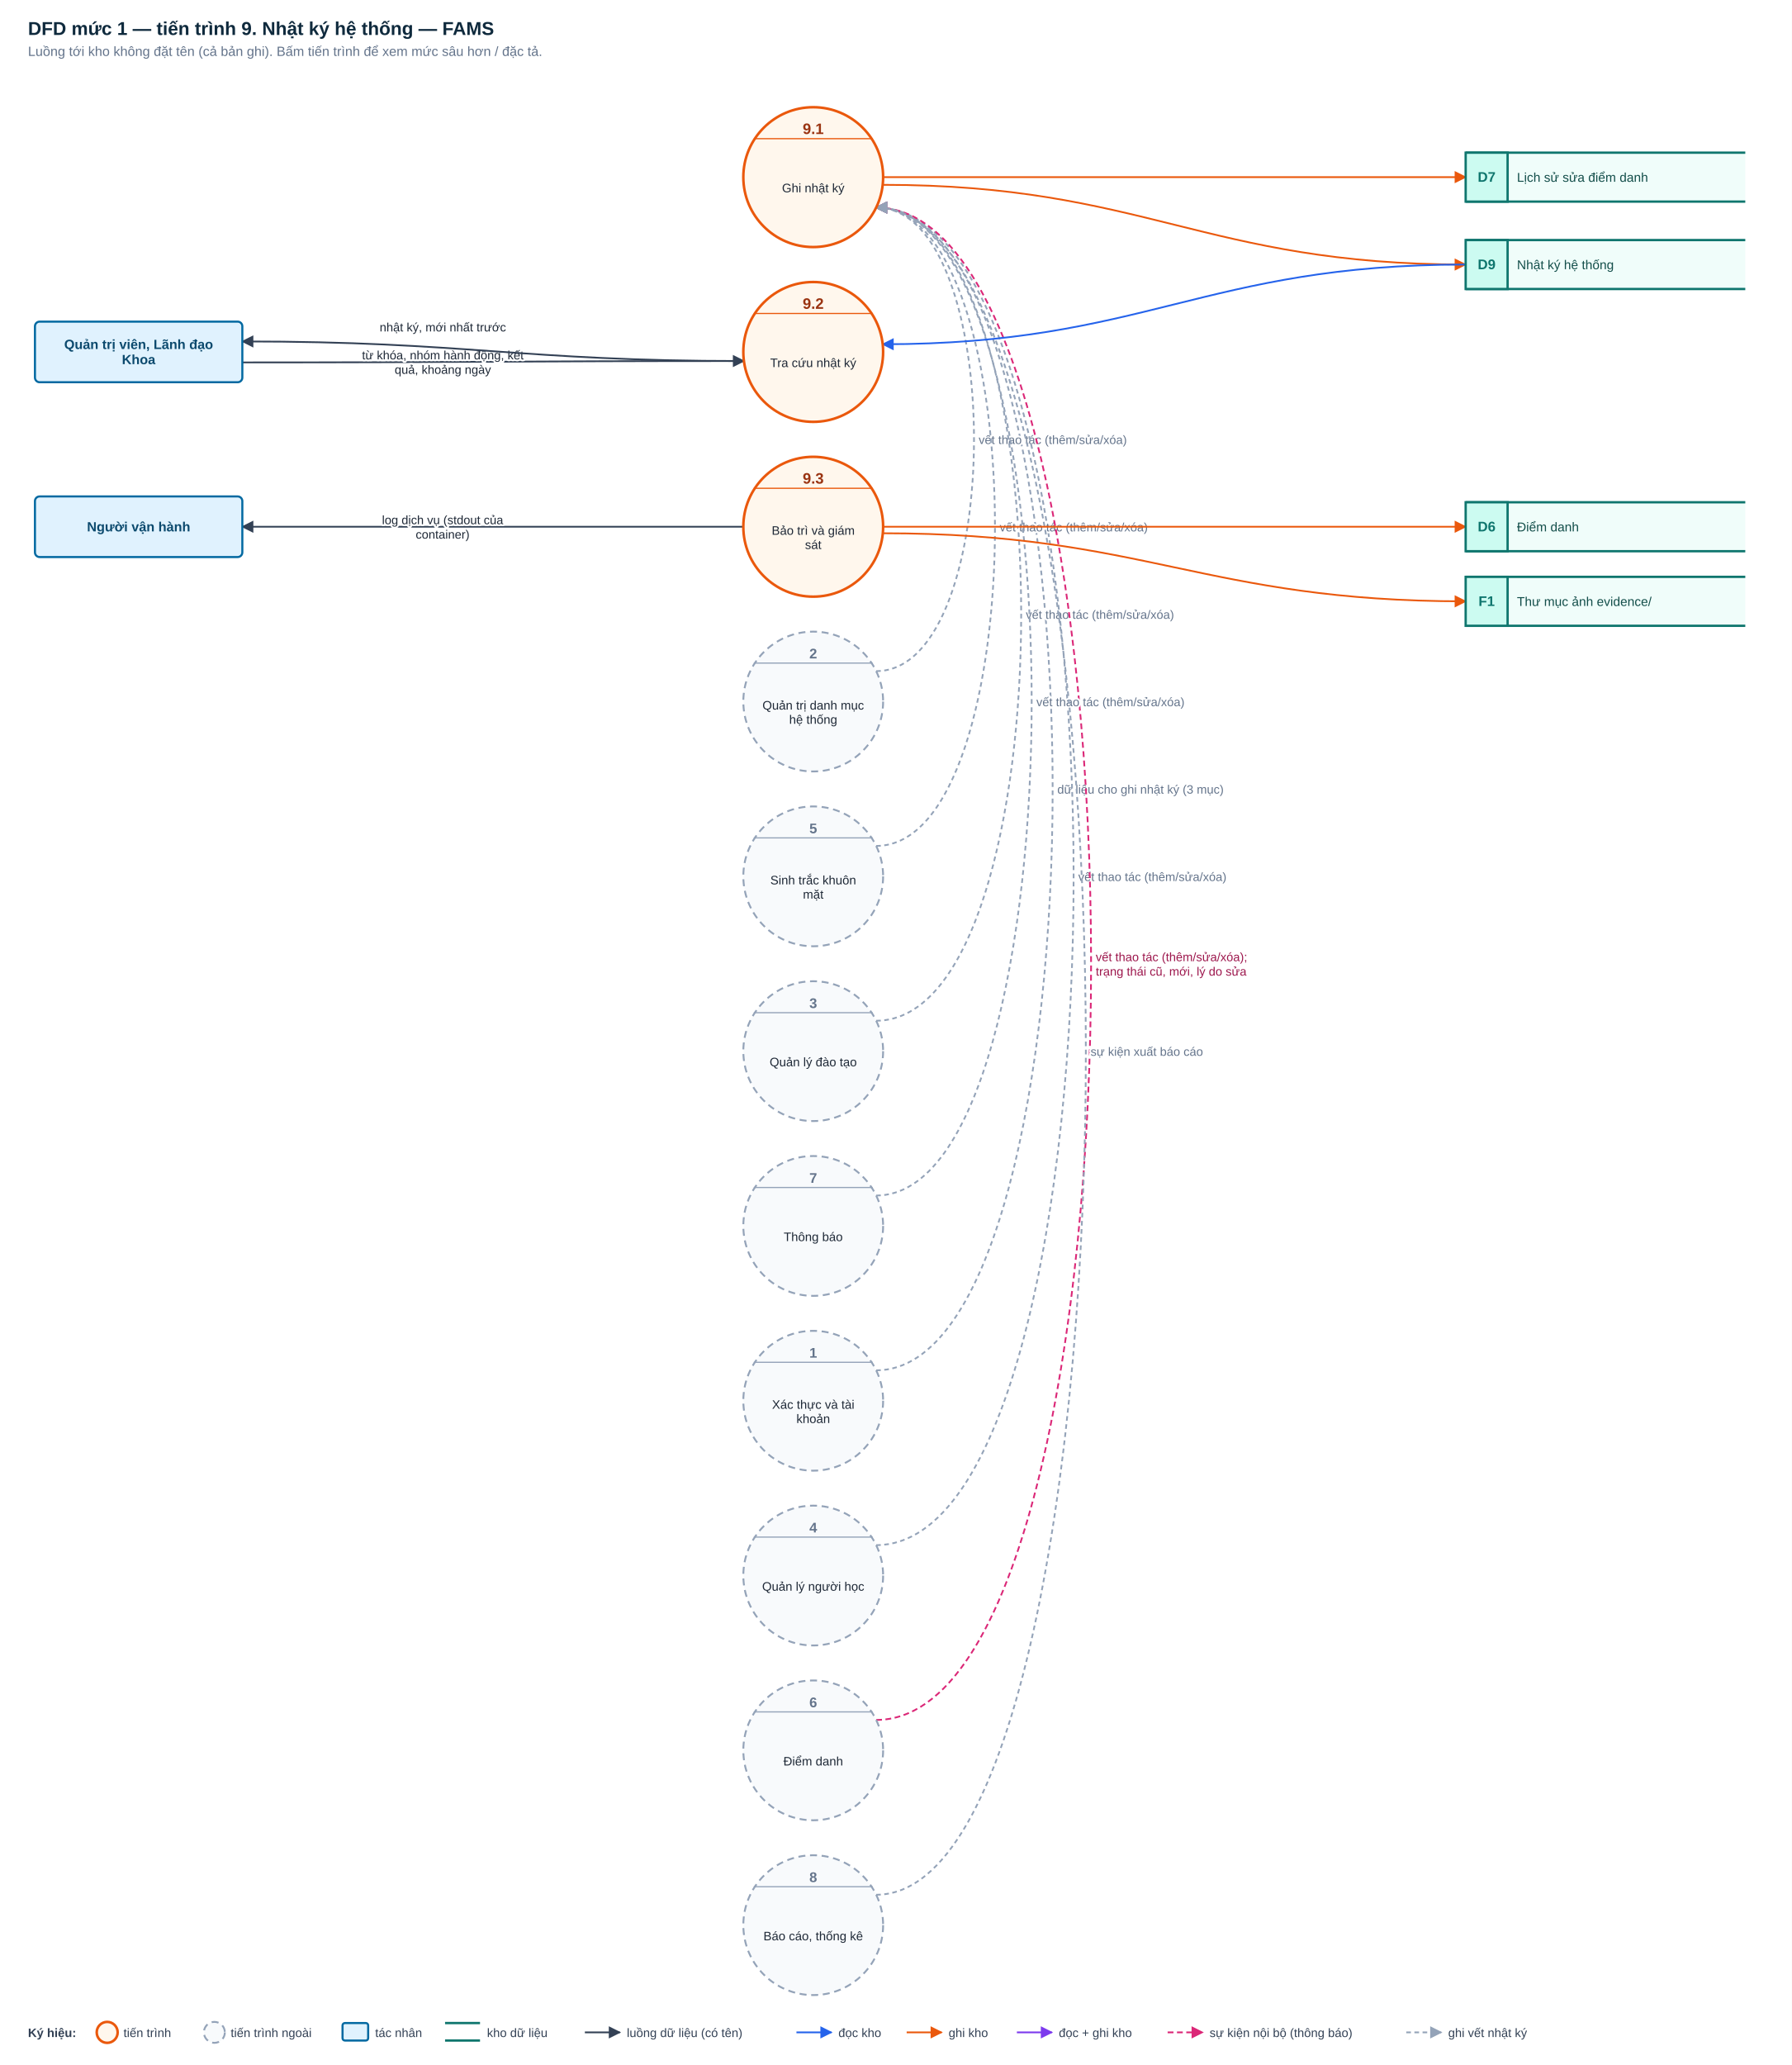
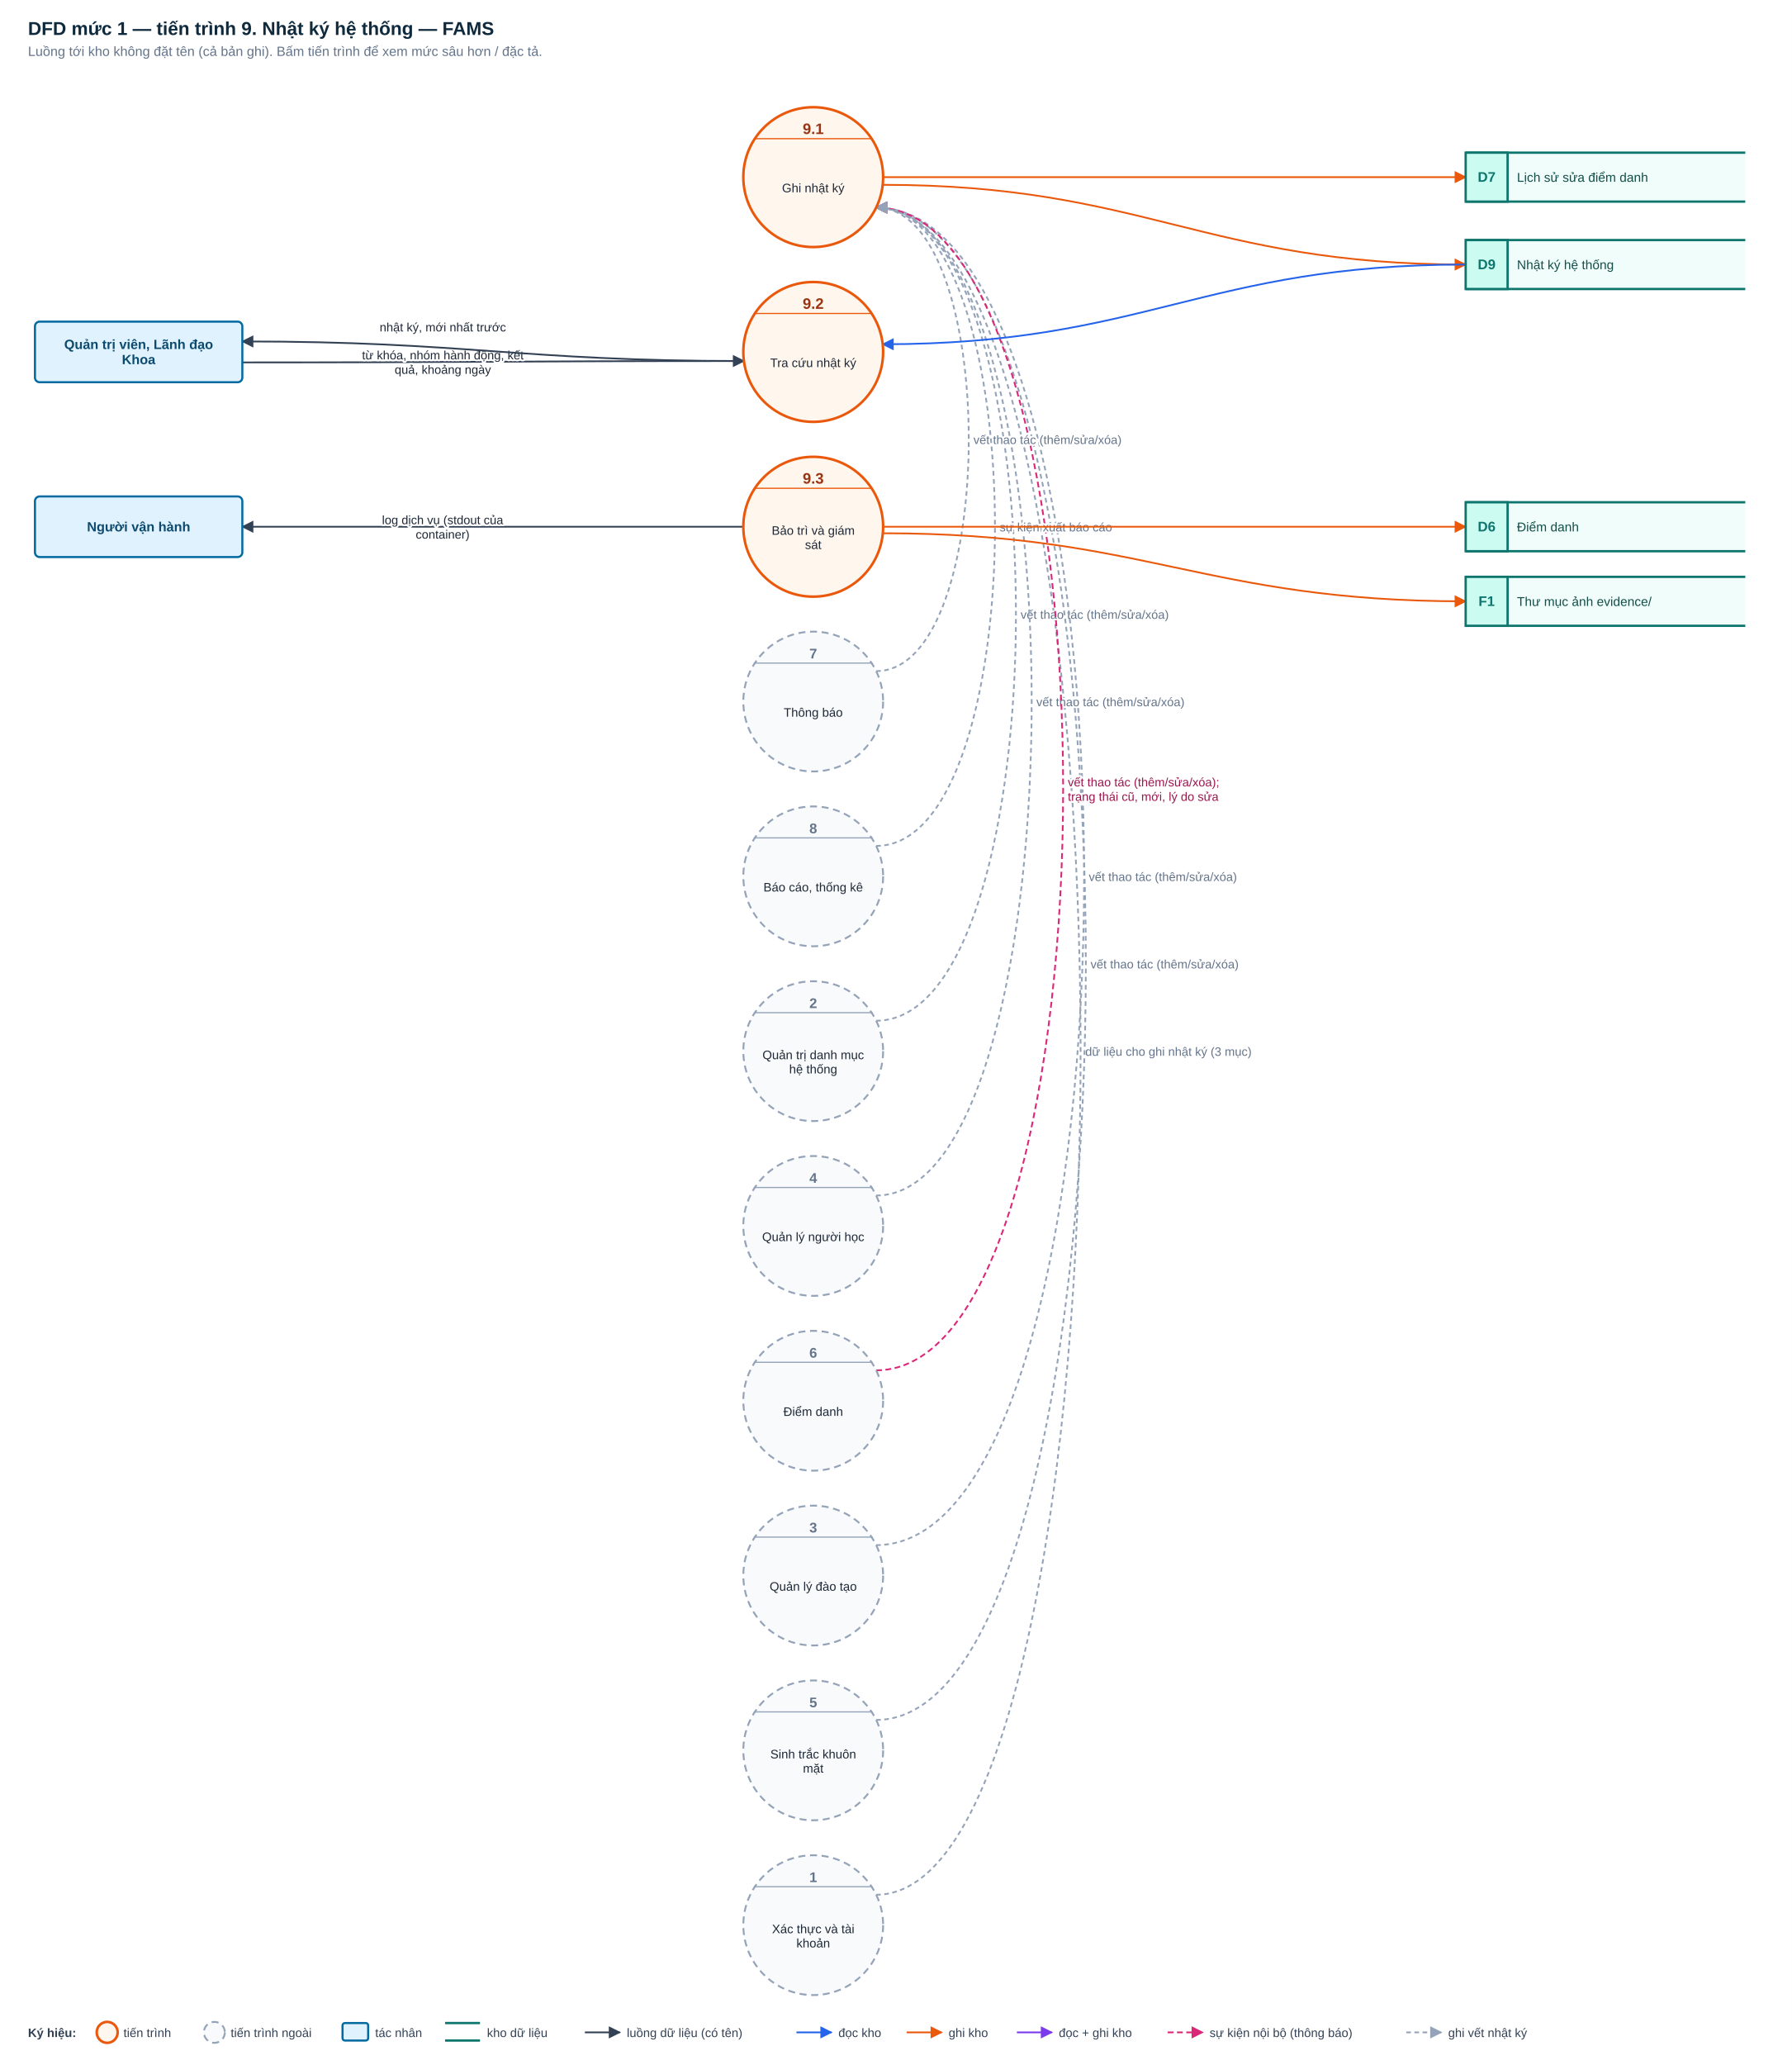
<svg xmlns="http://www.w3.org/2000/svg" width="1538" height="1772" viewBox="0 0 1538 1772">
  <style>
text{font-family:'Segoe UI',Arial,sans-serif;fill:#1f2937}
.pc{fill:#fff7ed;stroke:#ea580c;stroke-width:2.2}.px{fill:#f8fafc;stroke:#94a3b8;stroke-width:1.6;stroke-dasharray:6 4}
.pid{font-size:13px;font-weight:800;fill:#9a3412}.pxid{font-size:12px;font-weight:700;fill:#64748b}
.pn{font-size:10.6px}.en{fill:#e0f2fe;stroke:#0369a1;stroke-width:1.8}.et{font-size:11.5px;font-weight:600;fill:#0c4a6e}
.sl{stroke:#0f766e;stroke-width:2}.sc{fill:#ccfbf1;stroke:#0f766e;stroke-width:2}.sid{font-size:12px;font-weight:800;fill:#0f766e}
.st{font-size:11px;fill:#134e4a}.e{fill:none;stroke-width:1.5}.k-data{stroke:#334155}.k-read{stroke:#2563eb}
.k-write{stroke:#ea580c}.k-rw{stroke:#7c3aed}.k-event{stroke:#db2777;stroke-dasharray:5 3}
.k-audit{stroke:#94a3b8;stroke-dasharray:4 3}.lb{font-size:10.4px;paint-order:stroke;stroke:#fff;stroke-width:3.2px;
stroke-linejoin:round}.lb-audit{fill:#64748b}.lb-event{fill:#9d174d}.ttl{font-size:16px;font-weight:800;fill:#0f2a3d}
.sub{font-size:11.5px;fill:#64748b}.lg{font-size:10.5px;fill:#334155}a{cursor:pointer}a:hover .pc,a:hover .en{filter:brightness(.96)}
</style>
  <defs>
    <marker id="m-data" viewBox="0 0 10 10" refX="9" refY="5" markerWidth="7" markerHeight="7" orient="auto-start-reverse">
      <path d="M0,0 L10,5 L0,10 z" fill="#334155" />
    </marker>
    <marker id="m-read" viewBox="0 0 10 10" refX="9" refY="5" markerWidth="7" markerHeight="7" orient="auto-start-reverse">
      <path d="M0,0 L10,5 L0,10 z" fill="#2563eb" />
    </marker>
    <marker id="m-write" viewBox="0 0 10 10" refX="9" refY="5" markerWidth="7" markerHeight="7" orient="auto-start-reverse">
      <path d="M0,0 L10,5 L0,10 z" fill="#ea580c" />
    </marker>
    <marker id="m-rw" viewBox="0 0 10 10" refX="9" refY="5" markerWidth="7" markerHeight="7" orient="auto-start-reverse">
      <path d="M0,0 L10,5 L0,10 z" fill="#7c3aed" />
    </marker>
    <marker id="m-event" viewBox="0 0 10 10" refX="9" refY="5" markerWidth="7" markerHeight="7" orient="auto-start-reverse">
      <path d="M0,0 L10,5 L0,10 z" fill="#db2777" />
    </marker>
    <marker id="m-audit" viewBox="0 0 10 10" refX="9" refY="5" markerWidth="7" markerHeight="7" orient="auto-start-reverse">
      <path d="M0,0 L10,5 L0,10 z" fill="#94a3b8" />
    </marker>
  </defs>
  <rect width="100%" height="100%" fill="#ffffff" />
  <text class="ttl" x="24" y="30">DFD mức 1 — tiến trình 9. Nhật ký hệ thống — FAMS</text>
  <text class="sub" x="24" y="48">Luồng tới kho không đặt tên (cả bản ghi). Bấm tiến trình để xem mức sâu hơn / đặc tả.</text>
-   <path class="e k-audit audit" d="M752.0,1175.9 C954.0,1175.9 954.0,178.1 752.0,178.1" marker-end="url(#m-audit)" />
-   <text class="lb lb-audit audit" x="907.5" y="681.0" text-anchor="start">dữ liệu cho ghi nhật ký (3 mục)</text>
-   <path class="e k-audit audit" d="M752.0,575.9 C864.0,575.9 864.0,178.1 752.0,178.1" marker-end="url(#m-audit)" />
-   <text class="lb lb-audit audit" x="840.0" y="381.0" text-anchor="start">vết thao tác (thêm/sửa/xóa)</text>
-   <path class="e k-audit audit" d="M752.0,875.9 C918.0,875.9 918.0,178.1 752.0,178.1" marker-end="url(#m-audit)" />
-   <text class="lb lb-audit audit" x="880.5" y="531.0" text-anchor="start">vết thao tác (thêm/sửa/xóa)</text>
-   <path class="e k-audit audit" d="M752.0,1325.9 C978.0,1325.9 978.0,178.1 752.0,178.1" marker-end="url(#m-audit)" />
-   <text class="lb lb-audit audit" x="925.5" y="756.0" text-anchor="start">vết thao tác (thêm/sửa/xóa)</text>
-   <path class="e k-audit audit" d="M752.0,725.9 C888.0,725.9 888.0,178.1 752.0,178.1" marker-end="url(#m-audit)" />
-   <text class="lb lb-audit audit" x="858.0" y="456.0" text-anchor="start">vết thao tác (thêm/sửa/xóa)</text>
-   <path class="e k-event" d="M752.0,1475.9 C998.0,1475.9 998.0,178.1 752.0,178.1" marker-end="url(#m-event)" />
-   <text class="lb lb-event" x="940.5" y="824.8" text-anchor="start">vết thao tác (thêm/sửa/xóa);</text>
-   <text class="lb lb-event" x="940.5" y="837.2" text-anchor="start">trạng thái cũ, mới, lý do sửa</text>
+   <path class="e k-audit audit" d="M752.0,1625.9 C986.0,1625.9 986.0,178.1 752.0,178.1" marker-end="url(#m-audit)" />
+   <text class="lb lb-audit audit" x="931.5" y="906.0" text-anchor="start">dữ liệu cho ghi nhật ký (3 mục)</text>
+   <path class="e k-audit audit" d="M752.0,875.9 C912.0,875.9 912.0,178.1 752.0,178.1" marker-end="url(#m-audit)" />
+   <text class="lb lb-audit audit" x="876.0" y="531.0" text-anchor="start">vết thao tác (thêm/sửa/xóa)</text>
+   <path class="e k-audit audit" d="M752.0,1325.9 C990.0,1325.9 990.0,178.1 752.0,178.1" marker-end="url(#m-audit)" />
+   <text class="lb lb-audit audit" x="934.5" y="756.0" text-anchor="start">vết thao tác (thêm/sửa/xóa)</text>
  <path class="e k-audit audit" d="M752.0,1025.9 C930.0,1025.9 930.0,178.1 752.0,178.1" marker-end="url(#m-audit)" />
  <text class="lb lb-audit audit" x="889.5" y="606.0" text-anchor="start">vết thao tác (thêm/sửa/xóa)</text>
-   <path class="e k-audit audit" d="M752.0,1625.9 C992.0,1625.9 992.0,178.1 752.0,178.1" marker-end="url(#m-audit)" />
-   <text class="lb lb-audit audit" x="936.0" y="906.0" text-anchor="start">sự kiện xuất báo cáo</text>
+   <path class="e k-audit audit" d="M752.0,1475.9 C992.0,1475.9 992.0,178.1 752.0,178.1" marker-end="url(#m-audit)" />
+   <text class="lb lb-audit audit" x="936.0" y="831.0" text-anchor="start">vết thao tác (thêm/sửa/xóa)</text>
+   <path class="e k-event" d="M752.0,1175.9 C966.0,1175.9 966.0,178.1 752.0,178.1" marker-end="url(#m-event)" />
+   <text class="lb lb-event" x="916.5" y="674.8" text-anchor="start">vết thao tác (thêm/sửa/xóa);</text>
+   <text class="lb lb-event" x="916.5" y="687.2" text-anchor="start">trạng thái cũ, mới, lý do sửa</text>
+   <path class="e k-audit audit" d="M752.0,575.9 C858.0,575.9 858.0,178.1 752.0,178.1" marker-end="url(#m-audit)" />
+   <text class="lb lb-audit audit" x="835.5" y="381.0" text-anchor="start">vết thao tác (thêm/sửa/xóa)</text>
+   <path class="e k-audit audit" d="M752.0,725.9 C888.0,725.9 888.0,178.1 752.0,178.1" marker-end="url(#m-audit)" />
+   <text class="lb lb-audit audit" x="858.0" y="456.0" text-anchor="start">sự kiện xuất báo cáo</text>
  <path class="e k-write" d="M758.0,152.0 C983.0,152.0 1033.0,152.0 1258.0,152.0" marker-end="url(#m-write)" />
  <path class="e k-write" d="M757.6,158.6 C982.8,158.6 1032.8,227.0 1258.0,227.0" marker-end="url(#m-write)" />
  <path class="e k-data" d="M208.0,311.0 C401.7,311.0 444.8,309.8 638.5,309.8" marker-end="url(#m-data)" />
  <text class="lb lb-data" x="380.1" y="308.4" text-anchor="middle">từ khóa, nhóm hành động, kết</text>
  <text class="lb lb-data" x="380.1" y="320.8" text-anchor="middle">quả, khoảng ngày</text>
  <path class="e k-data" d="M638.5,309.8 C444.8,309.8 401.7,293.0 208.0,293.0" marker-end="url(#m-data)" />
  <text class="lb lb-data" x="380.1" y="284.4" text-anchor="middle">nhật ký, mới nhất trước</text>
  <path class="e k-read" d="M757.6,295.4 C982.8,295.4 1032.8,227.0 1258.0,227.0" marker-start="url(#m-read)" />
  <path class="e k-write" d="M758.0,452.0 C983.0,452.0 1033.0,452.0 1258.0,452.0" marker-end="url(#m-write)" />
  <path class="e k-write" d="M757.7,457.6 C982.9,457.6 1032.9,516.0 1258.0,516.0" marker-end="url(#m-write)" />
  <path class="e k-data" d="M638.0,452.0 C444.5,452.0 401.5,452.0 208.0,452.0" marker-end="url(#m-data)" />
  <text class="lb lb-data" x="379.9" y="449.8" text-anchor="middle">log dịch vụ (stdout của</text>
  <text class="lb lb-data" x="379.9" y="462.2" text-anchor="middle">container)</text>
  <a href="#L2-9.1">
    <circle class="pc" cx="698.0" cy="152" r="60" />
    <text class="pid" x="698.0" y="115.0" text-anchor="middle">9.1</text>
    <line x1="647.0" y1="119" x2="749.0" y2="119" stroke="#ea580c" stroke-width="1" />
    <text class="pn" x="698.0" y="165.0" text-anchor="middle">Ghi nhật ký</text>
  </a>
  <a href="dac_ta_chuc_nang.html#9.2.1">
    <circle class="pc" cx="698.0" cy="302" r="60" />
    <text class="pid" x="698.0" y="265.0" text-anchor="middle">9.2</text>
    <line x1="647.0" y1="269" x2="749.0" y2="269" stroke="#ea580c" stroke-width="1" />
    <text class="pn" x="698.0" y="315.0" text-anchor="middle">Tra cứu nhật ký</text>
  </a>
  <a href="#L2-9.3">
    <circle class="pc" cx="698.0" cy="452" r="60" />
    <text class="pid" x="698.0" y="415.0" text-anchor="middle">9.3</text>
    <line x1="647.0" y1="419" x2="749.0" y2="419" stroke="#ea580c" stroke-width="1" />
    <text class="pn" x="698.0" y="458.9" text-anchor="middle">Bảo trì và giám</text>
    <text class="pn" x="698.0" y="471.1" text-anchor="middle">sát</text>
  </a>
+   <a href="#L1-PH7">
+     <circle class="px" cx="698.0" cy="602" r="60" />
+     <text class="pxid" x="698.0" y="565.0" text-anchor="middle">7</text>
+     <line x1="647.0" y1="569" x2="749.0" y2="569" stroke="#94a3b8" stroke-width="1" />
+     <text class="pn" x="698.0" y="615.0" text-anchor="middle">Thông báo</text>
+   </a>
+   <a href="#L1-PH8">
+     <circle class="px" cx="698.0" cy="752" r="60" />
+     <text class="pxid" x="698.0" y="715.0" text-anchor="middle">8</text>
+     <line x1="647.0" y1="719" x2="749.0" y2="719" stroke="#94a3b8" stroke-width="1" />
+     <text class="pn" x="698.0" y="765.0" text-anchor="middle">Báo cáo, thống kê</text>
+   </a>
  <a href="#L1-PH2">
-     <circle class="px" cx="698.0" cy="602" r="60" />
-     <text class="pxid" x="698.0" y="565.0" text-anchor="middle">2</text>
-     <line x1="647.0" y1="569" x2="749.0" y2="569" stroke="#94a3b8" stroke-width="1" />
-     <text class="pn" x="698.0" y="608.9" text-anchor="middle">Quản trị danh mục</text>
-     <text class="pn" x="698.0" y="621.1" text-anchor="middle">hệ thống</text>
+     <circle class="px" cx="698.0" cy="902" r="60" />
+     <text class="pxid" x="698.0" y="865.0" text-anchor="middle">2</text>
+     <line x1="647.0" y1="869" x2="749.0" y2="869" stroke="#94a3b8" stroke-width="1" />
+     <text class="pn" x="698.0" y="908.9" text-anchor="middle">Quản trị danh mục</text>
+     <text class="pn" x="698.0" y="921.1" text-anchor="middle">hệ thống</text>
+   </a>
+   <a href="#L1-PH4">
+     <circle class="px" cx="698.0" cy="1052" r="60" />
+     <text class="pxid" x="698.0" y="1015.0" text-anchor="middle">4</text>
+     <line x1="647.0" y1="1019" x2="749.0" y2="1019" stroke="#94a3b8" stroke-width="1" />
+     <text class="pn" x="698.0" y="1065.0" text-anchor="middle">Quản lý người học</text>
+   </a>
+   <a href="#L1-PH6">
+     <circle class="px" cx="698.0" cy="1202" r="60" />
+     <text class="pxid" x="698.0" y="1165.0" text-anchor="middle">6</text>
+     <line x1="647.0" y1="1169" x2="749.0" y2="1169" stroke="#94a3b8" stroke-width="1" />
+     <text class="pn" x="698.0" y="1215.0" text-anchor="middle">Điểm danh</text>
+   </a>
+   <a href="#L1-PH3">
+     <circle class="px" cx="698.0" cy="1352" r="60" />
+     <text class="pxid" x="698.0" y="1315.0" text-anchor="middle">3</text>
+     <line x1="647.0" y1="1319" x2="749.0" y2="1319" stroke="#94a3b8" stroke-width="1" />
+     <text class="pn" x="698.0" y="1365.0" text-anchor="middle">Quản lý đào tạo</text>
  </a>
  <a href="#L1-PH5">
-     <circle class="px" cx="698.0" cy="752" r="60" />
-     <text class="pxid" x="698.0" y="715.0" text-anchor="middle">5</text>
-     <line x1="647.0" y1="719" x2="749.0" y2="719" stroke="#94a3b8" stroke-width="1" />
-     <text class="pn" x="698.0" y="758.9" text-anchor="middle">Sinh trắc khuôn</text>
-     <text class="pn" x="698.0" y="771.1" text-anchor="middle">mặt</text>
-   </a>
-   <a href="#L1-PH3">
-     <circle class="px" cx="698.0" cy="902" r="60" />
-     <text class="pxid" x="698.0" y="865.0" text-anchor="middle">3</text>
-     <line x1="647.0" y1="869" x2="749.0" y2="869" stroke="#94a3b8" stroke-width="1" />
-     <text class="pn" x="698.0" y="915.0" text-anchor="middle">Quản lý đào tạo</text>
-   </a>
-   <a href="#L1-PH7">
-     <circle class="px" cx="698.0" cy="1052" r="60" />
-     <text class="pxid" x="698.0" y="1015.0" text-anchor="middle">7</text>
-     <line x1="647.0" y1="1019" x2="749.0" y2="1019" stroke="#94a3b8" stroke-width="1" />
-     <text class="pn" x="698.0" y="1065.0" text-anchor="middle">Thông báo</text>
+     <circle class="px" cx="698.0" cy="1502" r="60" />
+     <text class="pxid" x="698.0" y="1465.0" text-anchor="middle">5</text>
+     <line x1="647.0" y1="1469" x2="749.0" y2="1469" stroke="#94a3b8" stroke-width="1" />
+     <text class="pn" x="698.0" y="1508.9" text-anchor="middle">Sinh trắc khuôn</text>
+     <text class="pn" x="698.0" y="1521.1" text-anchor="middle">mặt</text>
  </a>
  <a href="#L1-PH1">
-     <circle class="px" cx="698.0" cy="1202" r="60" />
-     <text class="pxid" x="698.0" y="1165.0" text-anchor="middle">1</text>
-     <line x1="647.0" y1="1169" x2="749.0" y2="1169" stroke="#94a3b8" stroke-width="1" />
-     <text class="pn" x="698.0" y="1208.9" text-anchor="middle">Xác thực và tài</text>
-     <text class="pn" x="698.0" y="1221.1" text-anchor="middle">khoản</text>
-   </a>
-   <a href="#L1-PH4">
-     <circle class="px" cx="698.0" cy="1352" r="60" />
-     <text class="pxid" x="698.0" y="1315.0" text-anchor="middle">4</text>
-     <line x1="647.0" y1="1319" x2="749.0" y2="1319" stroke="#94a3b8" stroke-width="1" />
-     <text class="pn" x="698.0" y="1365.0" text-anchor="middle">Quản lý người học</text>
-   </a>
-   <a href="#L1-PH6">
-     <circle class="px" cx="698.0" cy="1502" r="60" />
-     <text class="pxid" x="698.0" y="1465.0" text-anchor="middle">6</text>
-     <line x1="647.0" y1="1469" x2="749.0" y2="1469" stroke="#94a3b8" stroke-width="1" />
-     <text class="pn" x="698.0" y="1515.0" text-anchor="middle">Điểm danh</text>
-   </a>
-   <a href="#L1-PH8">
    <circle class="px" cx="698.0" cy="1652" r="60" />
-     <text class="pxid" x="698.0" y="1615.0" text-anchor="middle">8</text>
+     <text class="pxid" x="698.0" y="1615.0" text-anchor="middle">1</text>
    <line x1="647.0" y1="1619" x2="749.0" y2="1619" stroke="#94a3b8" stroke-width="1" />
-     <text class="pn" x="698.0" y="1665.0" text-anchor="middle">Báo cáo, thống kê</text>
+     <text class="pn" x="698.0" y="1658.9" text-anchor="middle">Xác thực và tài</text>
+     <text class="pn" x="698.0" y="1671.1" text-anchor="middle">khoản</text>
  </a>
  <g>
    <rect class="en" x="30.0" y="276.0" width="178" height="52" rx="4" />
    <text class="et" x="119.0" y="299.5" text-anchor="middle">Quản trị viên, Lãnh đạo</text>
    <text class="et" x="119.0" y="312.5" text-anchor="middle">Khoa</text>
  </g>
  <a href="dac_ta_chuc_nang.html?tac_nhan=VH">
    <rect class="en" x="30.0" y="426.0" width="178" height="52" rx="4" />
    <text class="et" x="119.0" y="456.0" text-anchor="middle">Người vận hành</text>
  </a>
  <a href="csdl_chi_tiet.html#attendance_audits">
    <rect x="1258.0" y="131.0" width="240" height="42" fill="#f0fdfa" />
    <line class="sl" x1="1258.0" y1="131.0" x2="1498.0" y2="131.0" />
    <line class="sl" x1="1258.0" y1="173.0" x2="1498.0" y2="173.0" />
    <rect class="sc" x="1258.0" y="131.0" width="36" height="42" />
    <text class="sid" x="1276.0" y="156.0" text-anchor="middle">D7</text>
    <text class="st" x="1302.0" y="156.0" text-anchor="start">Lịch sử sửa điểm danh</text>
  </a>
  <a href="csdl_chi_tiet.html#audit_logs">
    <rect x="1258.0" y="206.0" width="240" height="42" fill="#f0fdfa" />
    <line class="sl" x1="1258.0" y1="206.0" x2="1498.0" y2="206.0" />
    <line class="sl" x1="1258.0" y1="248.0" x2="1498.0" y2="248.0" />
    <rect class="sc" x="1258.0" y="206.0" width="36" height="42" />
    <text class="sid" x="1276.0" y="231.0" text-anchor="middle">D9</text>
    <text class="st" x="1302.0" y="231.0" text-anchor="start">Nhật ký hệ thống</text>
  </a>
  <a href="csdl_chi_tiet.html#attendance_sessions">
    <rect x="1258.0" y="431.0" width="240" height="42" fill="#f0fdfa" />
    <line class="sl" x1="1258.0" y1="431.0" x2="1498.0" y2="431.0" />
    <line class="sl" x1="1258.0" y1="473.0" x2="1498.0" y2="473.0" />
    <rect class="sc" x="1258.0" y="431.0" width="36" height="42" />
    <text class="sid" x="1276.0" y="456.0" text-anchor="middle">D6</text>
    <text class="st" x="1302.0" y="456.0" text-anchor="start">Điểm danh</text>
  </a>
  <g>
    <rect x="1258.0" y="495.0" width="240" height="42" fill="#f0fdfa" />
    <line class="sl" x1="1258.0" y1="495.0" x2="1498.0" y2="495.0" />
    <line class="sl" x1="1258.0" y1="537.0" x2="1498.0" y2="537.0" />
    <rect class="sc" x="1258.0" y="495.0" width="36" height="42" />
    <text class="sid" x="1276.0" y="520.0" text-anchor="middle">F1</text>
    <text class="st" x="1302.0" y="520.0" text-anchor="start">Thư mục ảnh evidence/</text>
  </g>
  <text class="lg" x="24" y="1748" font-weight="700">Ký hiệu:</text>
  <circle class="pc" cx="92" cy="1744" r="9" />
  <text class="lg" x="106" y="1748">tiến trình</text>
  <circle class="px" cx="184" cy="1744" r="9" />
  <text class="lg" x="198" y="1748">tiến trình ngoài</text>
  <rect class="en" x="294" y="1736" width="22" height="15" rx="2" />
  <text class="lg" x="322" y="1748">tác nhân</text>
  <line class="sl" x1="382" y1="1736" x2="412" y2="1736" />
  <line class="sl" x1="382" y1="1751" x2="412" y2="1751" />
  <text class="lg" x="418" y="1748">kho dữ liệu</text>
  <path class="e k-data" d="M502,1744 L532,1744" marker-end="url(#m-data)" />
  <text class="lg" x="538" y="1748">luồng dữ liệu (có tên)</text>
  <path class="e k-read" d="M683.6,1744 L713.6,1744" marker-end="url(#m-read)" />
  <text class="lg" x="719.6" y="1748">đọc kho</text>
  <path class="e k-write" d="M778.2,1744 L808.2,1744" marker-end="url(#m-write)" />
  <text class="lg" x="814.2" y="1748">ghi kho</text>
  <path class="e k-rw" d="M872.8,1744 L902.8,1744" marker-end="url(#m-rw)" />
  <text class="lg" x="908.8" y="1748">đọc + ghi kho</text>
  <path class="e k-event" d="M1002.2,1744 L1032.2,1744" marker-end="url(#m-event)" />
  <text class="lg" x="1038.2" y="1748">sự kiện nội bộ (thông báo)</text>
  <path class="e k-audit" d="M1207.0,1744 L1237.0,1744" marker-end="url(#m-audit)" />
  <text class="lg" x="1243.0" y="1748">ghi vết nhật ký</text>
</svg>
